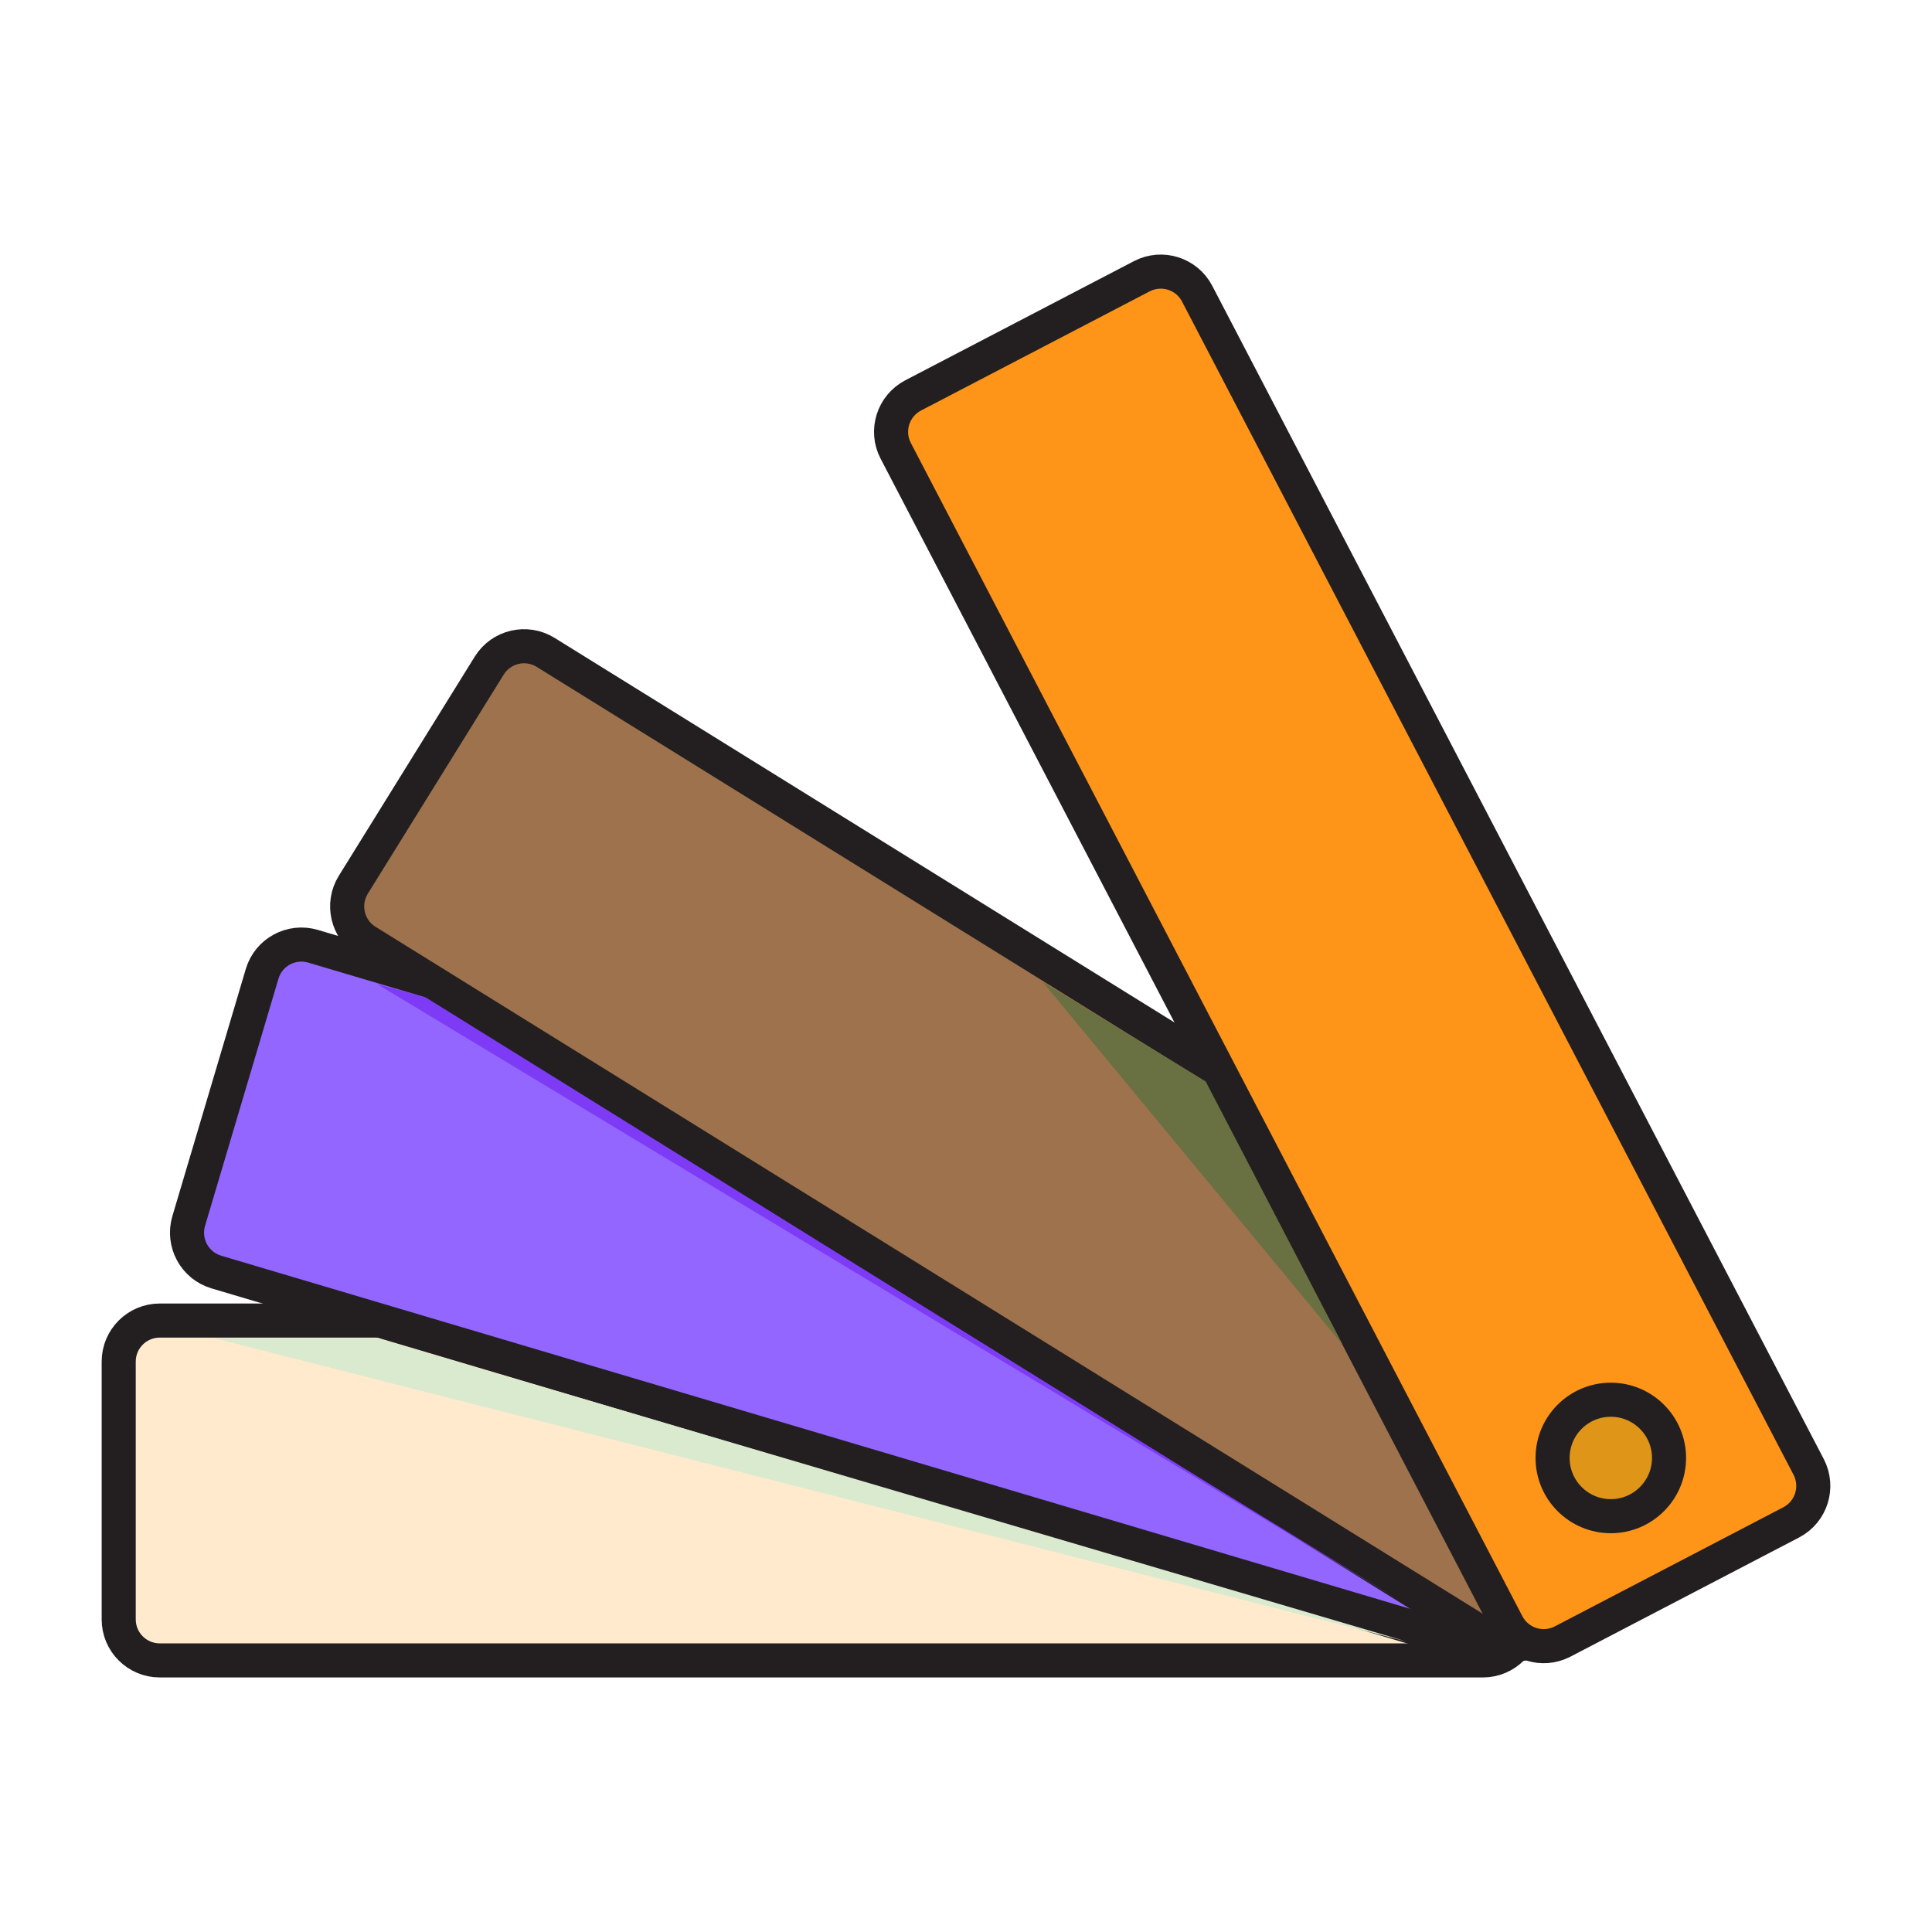
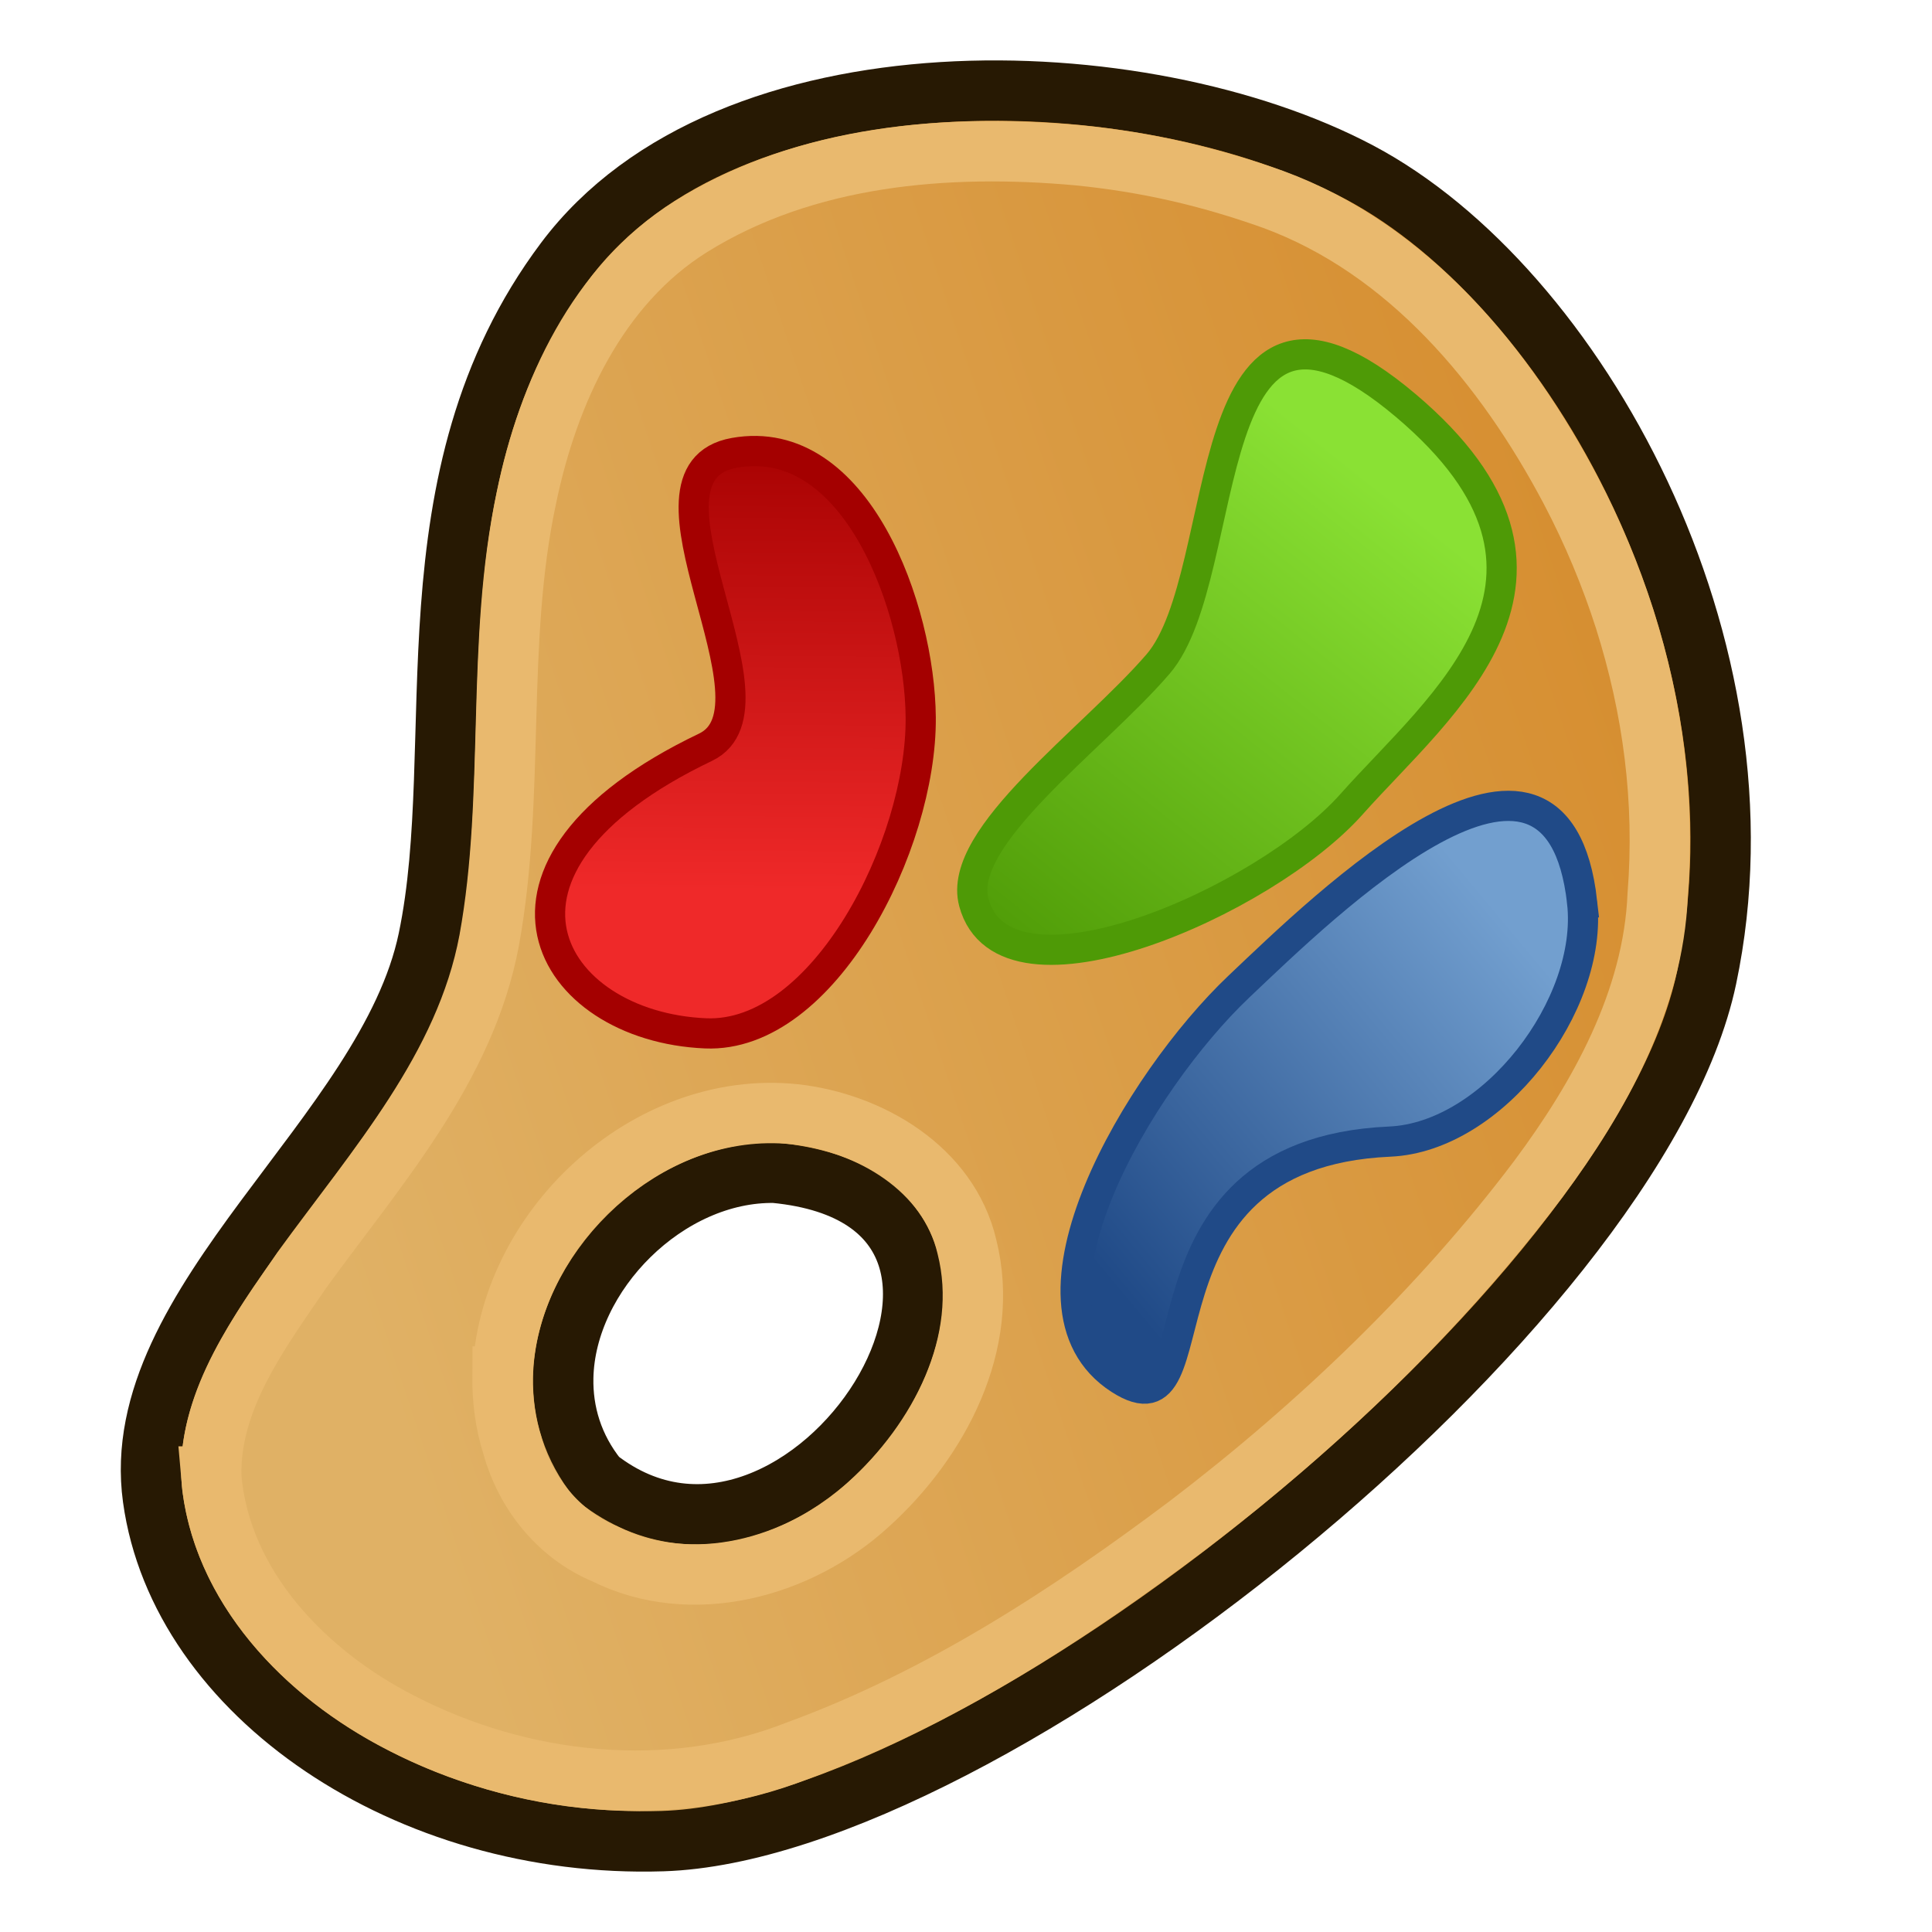
- <svg xmlns="http://www.w3.org/2000/svg" version="1.1" id="Vrstva_1" x="0px" y="0px" width="56.689px" height="56.689px" viewBox="0 0 56.689 56.689" enable-background="new 0 0 56.689 56.689" xml:space="preserve">
-   <g>
-     <g>
-       <g>
-         <path fill="#FFEACE" stroke="#231F20" stroke-miterlimit="10" d="M4.688,38.748c-0.666,0-1.205,0.539-1.205,1.204v7.564     c0,0.665,0.539,1.204,1.205,1.204H43.51c0.665,0,1.205-0.539,1.205-1.204v-7.564c0-0.665-0.54-1.204-1.205-1.204H4.688z" />
-       </g>
-       <g>
-         <path fill="#9266FF" stroke="#231F20" stroke-miterlimit="10" d="M9.188,27.766c-0.639-0.19-1.31,0.173-1.497,0.81l-2.154,7.251     c-0.188,0.638,0.174,1.309,0.813,1.498l37.215,11.052c0.638,0.189,1.309-0.174,1.498-0.812l2.152-7.251     c0.188-0.639-0.174-1.31-0.813-1.499L9.188,27.766z" />
-       </g>
-       <g>
-         <path fill="#9D724C" stroke="#231F20" stroke-miterlimit="10" d="M16.013,19.144c-0.565-0.352-1.308-0.178-1.659,0.388     l-3.987,6.428c-0.35,0.565-0.177,1.31,0.388,1.659l32.989,20.467c0.565,0.352,1.307,0.177,1.658-0.391l3.988-6.427     c0.35-0.565,0.177-1.309-0.389-1.658L16.013,19.144z" />
-       </g>
-       <g>
-         <path fill="#FF9518" stroke="#231F20" stroke-miterlimit="10" d="M33.503,8.106l-6.709,3.496     c-0.59,0.309-0.819,1.036-0.512,1.625l17.944,34.426c0.308,0.59,1.032,0.82,1.624,0.513l6.709-3.497     c0.589-0.308,0.817-1.033,0.512-1.624L35.126,8.616C34.819,8.028,34.092,7.799,33.503,8.106z" />
-       </g>
-     </g>
-     <path fill="#DE9518" stroke="#231F20" stroke-miterlimit="10" d="M45.556,42.779c0,0.943,0.765,1.709,1.709,1.709l0,0   c0.942,0,1.708-0.766,1.708-1.709l0,0c0-0.943-0.767-1.708-1.708-1.708l0,0C46.321,41.071,45.556,41.835,45.556,42.779   L45.556,42.779z" />
-     <polygon fill="#697041" points="30.596,28.811 39.393,39.452 35.378,31.733  " />
-     <polygon fill="#7D3BF5" points="11.065,28.874 41.018,46.936 34.831,43.139 12.487,29.264  " />
-     <polygon fill="#D9EACE" points="6.284,39.264 41.253,48.16 11.065,39.264  " />
+ <svg xmlns="http://www.w3.org/2000/svg" xmlns:xlink="http://www.w3.org/1999/xlink" width="64px" height="64px" id="svg2816" version="1.1">
+   <defs id="defs2818">
+     <linearGradient id="linearGradient3817">
+       <stop style="stop-color:#a40000;stop-opacity:1" offset="0" id="stop3819" />
+       <stop style="stop-color:#ef2929;stop-opacity:1" offset="1" id="stop3821" />
+     </linearGradient>
+     <linearGradient id="linearGradient3809">
+       <stop style="stop-color:#204a87;stop-opacity:1" offset="0" id="stop3811" />
+       <stop style="stop-color:#729fcf;stop-opacity:1" offset="1" id="stop3813" />
+     </linearGradient>
+     <linearGradient xlink:href="#linearGradient13" id="linearGradient3773-4" x1="38" y1="56" x2="23" y2="11" gradientUnits="userSpaceOnUse" gradientTransform="matrix(0,-0.999992,-0.999753,0,64.00209,61.00425)" />
+     <linearGradient id="linearGradient13">
+       <stop style="stop-color:#d68e30;stop-opacity:1;" offset="0" id="stop13" />
+       <stop style="stop-color:#e0b165;stop-opacity:1;" offset="1" id="stop12" />
+     </linearGradient>
+     <radialGradient xlink:href="#linearGradient8662" id="radialGradient8668" cx="24.837" cy="36.421" fx="24.837" fy="36.421" r="15.645" gradientTransform="matrix(-1.489736,0,0,-0.537395,111.3156,31.29632)" gradientUnits="userSpaceOnUse" />
+     <linearGradient id="linearGradient8662">
+       <stop style="stop-color:#000000;stop-opacity:1;" offset="0" id="stop8664" />
+       <stop style="stop-color:#000000;stop-opacity:0;" offset="1" id="stop8666" />
+     </linearGradient>
+     <radialGradient xlink:href="#linearGradient8662" id="radialGradient8668-1" cx="24.837" cy="36.421" fx="24.837" fy="36.421" r="15.645" gradientTransform="matrix(-1.489736,0,0,-0.537395,36.67554,62.52709)" gradientUnits="userSpaceOnUse" />
+     <linearGradient xlink:href="#linearGradient9" id="linearGradient3815-1" x1="50.663" y1="48.243" x2="40.773" y2="30.625" gradientUnits="userSpaceOnUse" gradientTransform="matrix(-0.3782952,0.9256776,0.9256926,0.3782953,5.077924,-35.94597)" />
+     <linearGradient id="linearGradient9">
+       <stop id="stop8" offset="0" style="stop-color:#4e9a06;stop-opacity:1;" />
+       <stop id="stop9" offset="1" style="stop-color:#8ae134;stop-opacity:1;" />
+     </linearGradient>
+     <linearGradient xlink:href="#linearGradient3817" id="linearGradient3823-8" x1="39.747" y1="48.947" x2="33.459" y2="34.68" gradientUnits="userSpaceOnUse" gradientTransform="matrix(0.9117768,-0.4106827,-0.4106894,-0.9117771,21.49797,71.89102)" />
+     <linearGradient xlink:href="#linearGradient3809" id="linearGradient3831-3" x1="33.598" y1="50.527" x2="19.618" y2="39.587" gradientUnits="userSpaceOnUse" gradientTransform="matrix(0.210261,0.9776375,0.9776533,-0.2102611,-27.16381,14.80165)" />
+   </defs>
+   <g id="layer2" transform="matrix(-0.9999798,0,0,0.9999878,64.01457,2.996333)" style="display:inline;stroke-width:1">
+     <path style="display:inline;fill:url(#linearGradient3773-4);fill-opacity:1;stroke:#271903;stroke-width:2;stroke-linecap:butt;stroke-linejoin:miter;stroke-miterlimit:4;stroke-dasharray:none;stroke-opacity:1" d="M 58.95,46.632 C 58.056,53.135 50.514,58.261 42.065,57.994 31.336,57.655 9.791,40.351 7.482,29.395 5.174,18.438 11.82,6.507 18.988,2.71 26.157,-1.087 39.902,-1.546 45.296,5.653 c 5.394,7.199 3.172,15.967 4.531,22.469 1.359,6.501 10.016,12.009 9.123,18.511 z M 45.358,42.639 c -0.071,-3.446 -3.444,-6.845 -7.008,-6.785 -10.286,0.993 -1.008,15.491 5.867,10.128 0.827,-1.029 1.165,-2.195 1.141,-3.344 z" id="path2840-4" />
+     <path ry="8.397" rx="15.645" cy="36.421" cx="24.837" style="color:#000000;display:inline;overflow:visible;visibility:visible;opacity:0.141;fill:url(#radialGradient8668);fill-opacity:1;fill-rule:evenodd;stroke:none;stroke-width:1.221;stroke-linecap:butt;stroke-linejoin:miter;stroke-miterlimit:10;stroke-dasharray:none;stroke-dashoffset:0;stroke-opacity:1;marker:none;marker-start:none;marker-mid:none;marker-end:none" id="path8660" d="" transform="translate(0,32)" />
+     <path ry="8.397" rx="15.645" cy="36.421" cx="24.837" style="color:#000000;display:inline;overflow:visible;visibility:visible;opacity:0.141;fill:url(#radialGradient8668-1);fill-opacity:1;fill-rule:evenodd;stroke:none;stroke-width:1.221;stroke-linecap:butt;stroke-linejoin:miter;stroke-miterlimit:10;stroke-dasharray:none;stroke-dashoffset:0;stroke-opacity:1;marker:none;marker-start:none;marker-mid:none;marker-end:none" id="path8660-0" d="" />
+     <path id="path2840-3" style="display:inline;fill:none;fill-opacity:1;stroke:#e9b96e;stroke-width:2;stroke-linecap:butt;stroke-linejoin:miter;stroke-miterlimit:4;stroke-dasharray:none;stroke-opacity:1" d="m 57.019,45.916 c -0.302,3.65 -3.14,6.555 -6.269,8.15 -4.016,2.078 -8.92,2.609 -13.173,0.925 C 32.869,53.267 28.591,50.482 24.65,47.517 20.332,44.226 16.276,40.336 13.055,36.061 11.049,33.366 9.245,30.145 9.102,26.649 8.854,23.52 9.255,20.472 10.196,17.505 c 0.458,-1.427 1.057,-2.876 1.796,-4.278 2.168,-4.102 5.379,-7.98 9.853,-9.62 2.136,-0.761 4.184,-1.233 6.453,-1.459 4.357,-0.395 9.034,-0.006 12.825,2.359 3.103,1.939 4.734,5.507 5.452,8.976 1.035,4.831 0.353,9.831 1.236,14.677 0.793,4.231 3.751,7.533 6.199,10.908 1.392,2.041 3.066,4.256 3.008,6.848 z m -9.65,-3.314 c -0.147,-4.852 -4.787,-9.197 -9.678,-8.687 -2.489,0.276 -5.1,1.802 -5.705,4.383 -0.805,3.19 0.936,6.443 3.26,8.543 2.296,2.109 5.86,3.081 8.749,1.63 1.521,-0.637 2.616,-2.012 3.048,-3.585 0.236,-0.736 0.332,-1.513 0.327,-2.284 z" />
+     <path style="fill:url(#linearGradient3815-1);fill-opacity:1;stroke:#4e9a06;stroke-width:1px;stroke-linecap:butt;stroke-linejoin:miter;stroke-opacity:1" d="m 25.655,19.004 c 2.171,2.519 6.686,5.717 6.101,7.893 -1.015,3.771 -9.648,-0.029 -12.51,-3.25 -2.95,-3.321 -8.508,-7.532 -1.806,-13.204 7.089,-6 5.633,5.565 8.215,8.561 z" id="path3666-4" />
+     <path style="fill:url(#linearGradient3823-8);fill-opacity:1;stroke:#a40000;stroke-width:1px;stroke-linecap:butt;stroke-linejoin:miter;stroke-opacity:1" d="m 33.515,20.773 c 0.027,-3.575 2.122,-9.489 6.173,-8.769 3.77,0.67 -1.869,8.402 0.956,9.753 8.341,3.989 5.217,9.254 0,9.478 -3.913,0.168 -7.162,-6.242 -7.129,-10.462 z" id="path3654-7" />
+     <path style="fill:url(#linearGradient3831-3);fill-opacity:1;stroke:#204a87;stroke-width:1px;stroke-linecap:butt;stroke-linejoin:miter;stroke-opacity:1" d="m 11.604,26.895 c 0.838,-7.455 8.541,0.109 11.375,2.795 3.287,3.116 7.752,10.552 3.944,13.003 -3.34,2.15 0.078,-7.472 -8.947,-7.872 -3.417,-0.151 -6.753,-4.527 -6.371,-7.926 z" id="path3644-6" />
  </g>
</svg>
